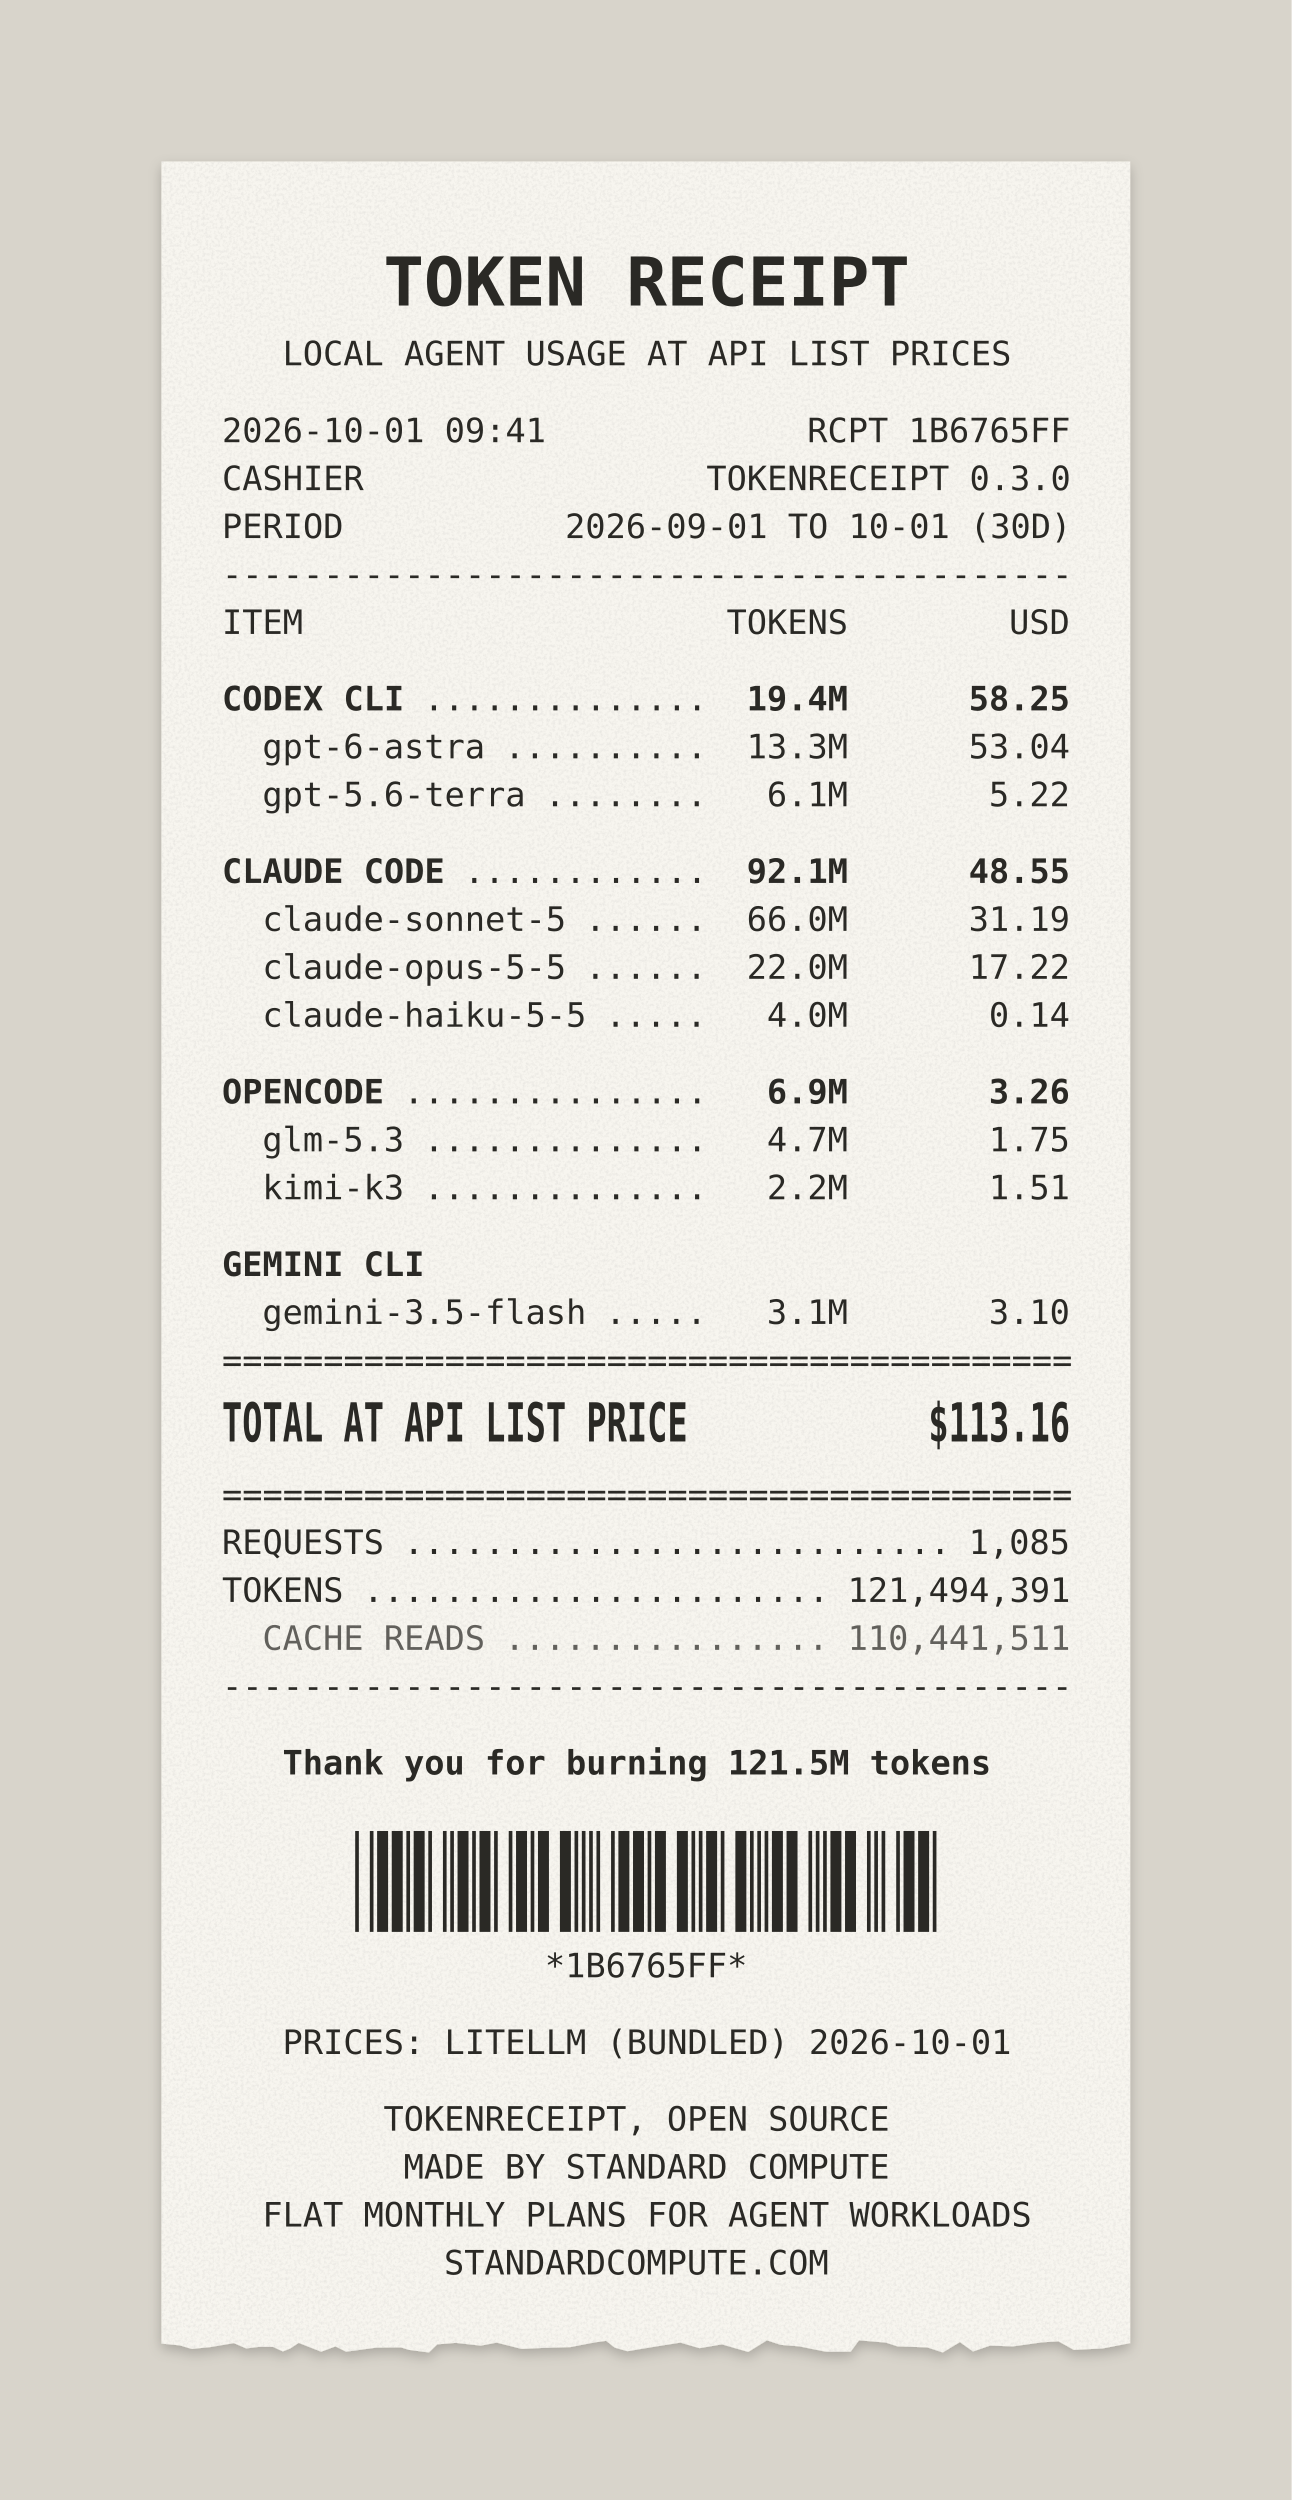
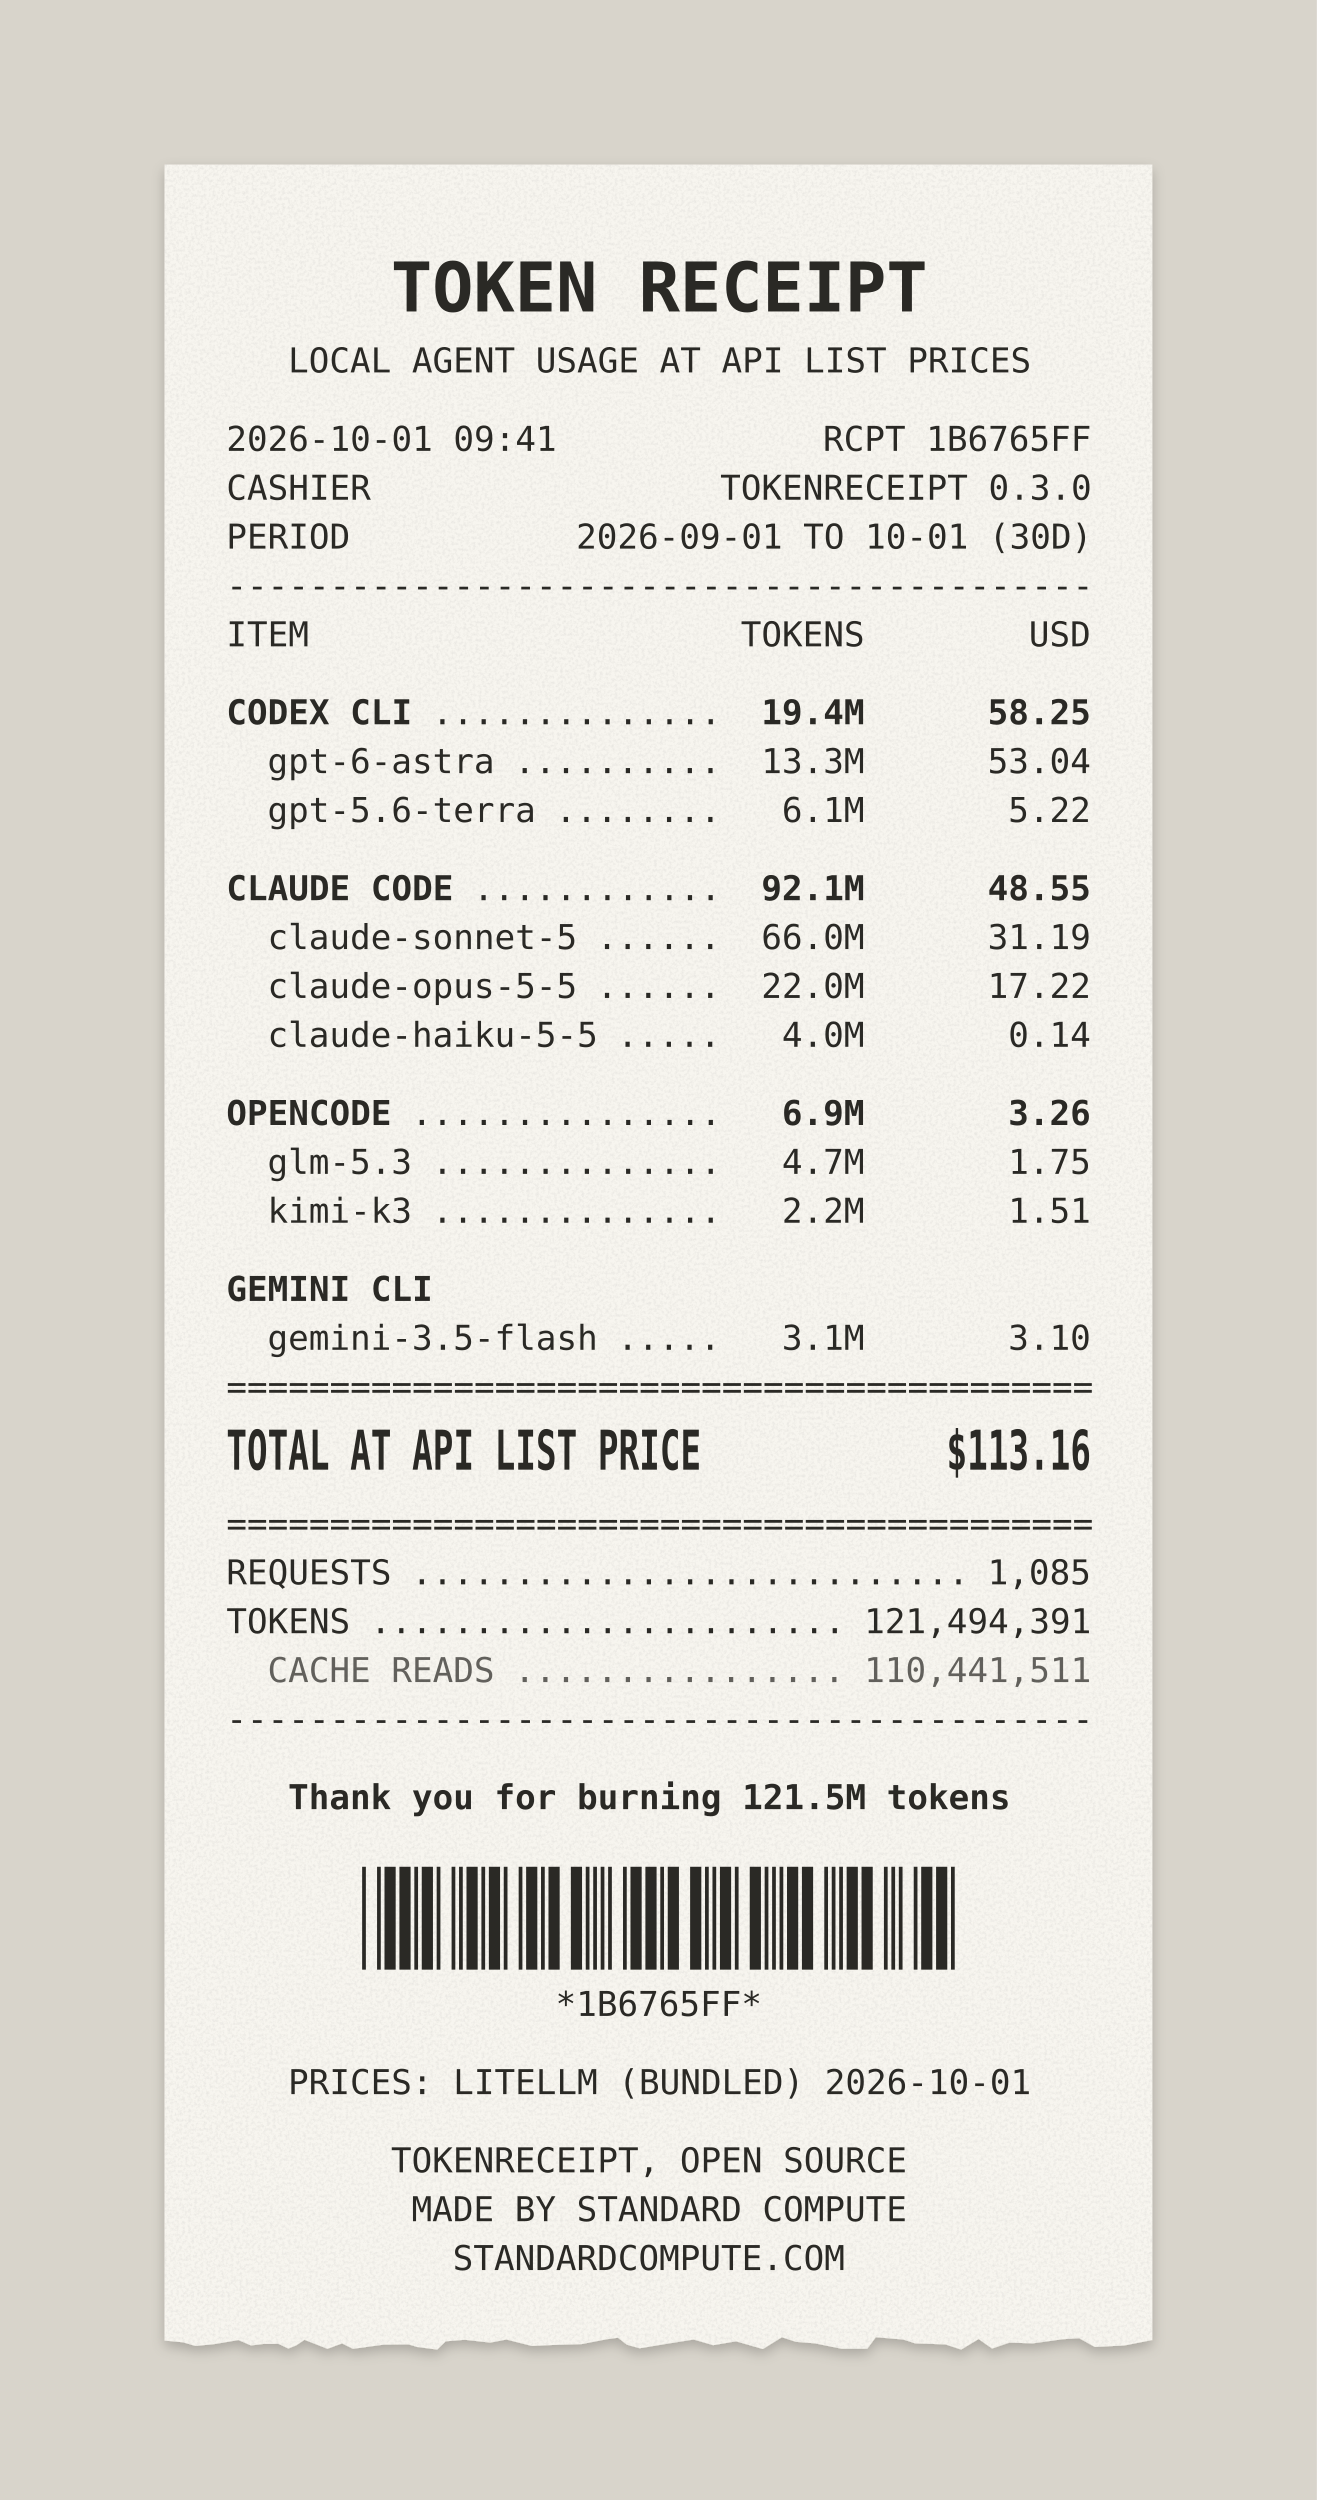
- <svg xmlns="http://www.w3.org/2000/svg" width="512" height="991" viewBox="0 0 512 991" role="img" aria-label="Token receipt">
+ <svg xmlns="http://www.w3.org/2000/svg" width="512" height="972" viewBox="0 0 512 972" role="img" aria-label="Token receipt">
  <defs>
    <filter id="shadow" x="-10%" y="-5%" width="120%" height="110%">
      <feDropShadow dx="0" dy="2" stdDeviation="2.5" flood-color="#000" flood-opacity="0.22" />
    </filter>
    <filter id="grain" x="0" y="0" width="100%" height="100%">
      <feTurbulence type="fractalNoise" baseFrequency="0.85" numOctaves="3" seed="7" stitchTiles="stitch" />
      <feColorMatrix values="0 0 0 0 0  0 0 0 0 0  0 0 0 0 0  0 0 0 0.108 -0.043" />
      <feComposite in2="SourceGraphic" operator="in" />
    </filter>
  </defs>
-   <rect width="512" height="991" fill="#d8d4cb" />
-   <path d="M64 64L448 64L448.0 928.8L437.2 930.9L425.7 931.5L419.6 928.1L413.0 928.5L401.5 930.1L392.5 929.8L385.7 932.1L380.5 928.4L373.7 932.5L367.6 930.5L355.8 930.1L351.2 928.6L340.5 927.7L337.2 932.2L327.3 932.2L316.9 930.1L309.5 929.5L304.0 927.7L296.6 932.3L286.2 929.3L277.3 930.8L269.7 928.6L259.6 930.2L248.7 932.0L243.7 930.6L240.3 927.9L235.8 928.5L226.0 930.4L215.4 930.7L206.8 931.1L196.9 928.6L190.6 929.8L180.7 928.7L173.3 929.3L170.0 932.5L162.2 931.5L158.9 930.5L149.1 930.6L137.2 932.2L133.0 930.1L127.3 932.2L118.4 928.7L115.1 930.9L112.1 932.1L108.3 930.3L102.6 930.3L97.6 930.9L92.7 928.8L83.2 930.4L76.0 931.1L71.3 929.7L64.0 929.0Z" fill="#f7f5ef" filter="url(#shadow)" />
-   <path d="M64 64L448 64L448.0 928.8L437.2 930.9L425.7 931.5L419.6 928.1L413.0 928.5L401.5 930.1L392.5 929.8L385.7 932.1L380.5 928.4L373.7 932.5L367.6 930.5L355.8 930.1L351.2 928.6L340.5 927.7L337.2 932.2L327.3 932.2L316.9 930.1L309.5 929.5L304.0 927.7L296.6 932.3L286.2 929.3L277.3 930.8L269.7 928.6L259.6 930.2L248.7 932.0L243.7 930.6L240.3 927.9L235.8 928.5L226.0 930.4L215.4 930.7L206.8 931.1L196.9 928.6L190.6 929.8L180.7 928.7L173.3 929.3L170.0 932.5L162.2 931.5L158.9 930.5L149.1 930.6L137.2 932.2L133.0 930.1L127.3 932.2L118.4 928.7L115.1 930.9L112.1 932.1L108.3 930.3L102.6 930.3L97.6 930.9L92.7 928.8L83.2 930.4L76.0 931.1L71.3 929.7L64.0 929.0Z" fill="#000" filter="url(#grain)" />
+   <rect width="512" height="972" fill="#d8d4cb" />
+   <path d="M64 64L448 64L448.0 909.8L437.2 911.9L425.7 912.5L419.6 909.1L413.0 909.5L401.5 911.1L392.5 910.8L385.7 913.1L380.5 909.4L373.7 913.5L367.6 911.5L355.8 911.1L351.2 909.6L340.5 908.7L337.2 913.2L327.3 913.2L316.9 911.1L309.5 910.5L304.0 908.7L296.6 913.3L286.2 910.3L277.3 911.8L269.7 909.6L259.6 911.2L248.7 913.0L243.7 911.6L240.3 908.9L235.8 909.5L226.0 911.4L215.4 911.7L206.8 912.1L196.9 909.6L190.6 910.8L180.7 909.7L173.3 910.3L170.0 913.5L162.2 912.5L158.9 911.5L149.1 911.6L137.2 913.2L133.0 911.1L127.3 913.2L118.4 909.7L115.1 911.9L112.1 913.1L108.3 911.3L102.6 911.3L97.6 911.9L92.7 909.8L83.2 911.4L76.0 912.1L71.3 910.7L64.0 910.0Z" fill="#f7f5ef" filter="url(#shadow)" />
+   <path d="M64 64L448 64L448.0 909.8L437.2 911.9L425.7 912.5L419.6 909.1L413.0 909.5L401.5 911.1L392.5 910.8L385.7 913.1L380.5 909.4L373.7 913.5L367.6 911.5L355.8 911.1L351.2 909.6L340.5 908.7L337.2 913.2L327.3 913.2L316.9 911.1L309.5 910.5L304.0 908.7L296.6 913.3L286.2 910.3L277.3 911.8L269.7 909.6L259.6 911.2L248.7 913.0L243.7 911.6L240.3 908.9L235.8 909.5L226.0 911.4L215.4 911.7L206.8 912.1L196.9 909.6L190.6 910.8L180.7 909.7L173.3 910.3L170.0 913.5L162.2 912.5L158.9 911.5L149.1 911.6L137.2 913.2L133.0 911.1L127.3 913.2L118.4 909.7L115.1 911.9L112.1 913.1L108.3 911.3L102.6 911.3L97.6 911.9L92.7 909.8L83.2 911.4L76.0 912.1L71.3 910.7L64.0 910.0Z" fill="#000" filter="url(#grain)" />
  <g font-family="'IBM Plex Mono','JetBrains Mono','SF Mono',SFMono-Regular,Menlo,Consolas,'DejaVu Sans Mono','Liberation Mono',monospace" font-size="13.33" fill="#2a2925" style="font-variant-numeric:tabular-nums">
    <g transform="translate(88 121.1) scale(2 2)">
      <text x="32.00" y="0" textLength="104.00" lengthAdjust="spacing" font-weight="700">TOKEN RECEIPT</text>
    </g>
    <g transform="translate(88 144.8)">
      <text x="24.00" y="0" textLength="288.00" lengthAdjust="spacing">LOCAL AGENT USAGE AT API LIST PRICES</text>
    </g>
    <g transform="translate(88 175.3)">
      <text x="0.00" y="0" textLength="128.00" lengthAdjust="spacing">2026-10-01 09:41</text>
      <text x="232.00" y="0" textLength="104.00" lengthAdjust="spacing">RCPT 1B6765FF</text>
    </g>
    <g transform="translate(88 194.3)">
      <text x="0.00" y="0" textLength="56.00" lengthAdjust="spacing">CASHIER</text>
      <text x="192.00" y="0" textLength="144.00" lengthAdjust="spacing">TOKENRECEIPT 0.3.0</text>
    </g>
    <g transform="translate(88 213.3)">
      <text x="0.00" y="0" textLength="48.00" lengthAdjust="spacing">PERIOD</text>
      <text x="136.00" y="0" textLength="200.00" lengthAdjust="spacing">2026-09-01 TO 10-01 (30D)</text>
    </g>
    <g transform="translate(88 232.3)">
      <text x="0.00" y="0" textLength="336.00" lengthAdjust="spacing">------------------------------------------</text>
    </g>
    <g transform="translate(88 251.3)">
      <text x="0.00" y="0" textLength="32.00" lengthAdjust="spacing">ITEM</text>
      <text x="200.00" y="0" textLength="48.00" lengthAdjust="spacing">TOKENS</text>
      <text x="312.00" y="0" textLength="24.00" lengthAdjust="spacing">USD</text>
    </g>
    <g transform="translate(88 281.6)">
      <text x="0.00" y="0" textLength="72.00" lengthAdjust="spacing" font-weight="700">CODEX CLI</text>
      <text x="80.00" y="0" textLength="112.00" lengthAdjust="spacing">..............</text>
      <text x="208.00" y="0" textLength="40.00" lengthAdjust="spacing" font-weight="700">19.4M</text>
      <text x="296.00" y="0" textLength="40.00" lengthAdjust="spacing" font-weight="700">58.25</text>
    </g>
    <g transform="translate(88 300.6)">
      <text x="16.00" y="0" textLength="88.00" lengthAdjust="spacing">gpt-6-astra</text>
      <text x="112.00" y="0" textLength="80.00" lengthAdjust="spacing">..........</text>
      <text x="208.00" y="0" textLength="40.00" lengthAdjust="spacing">13.3M</text>
      <text x="296.00" y="0" textLength="40.00" lengthAdjust="spacing">53.04</text>
    </g>
    <g transform="translate(88 319.6)">
      <text x="16.00" y="0" textLength="104.00" lengthAdjust="spacing">gpt-5.6-terra</text>
      <text x="128.00" y="0" textLength="64.00" lengthAdjust="spacing">........</text>
      <text x="216.00" y="0" textLength="32.00" lengthAdjust="spacing">6.1M</text>
      <text x="304.00" y="0" textLength="32.00" lengthAdjust="spacing">5.22</text>
    </g>
    <g transform="translate(88 350.0)">
      <text x="0.00" y="0" textLength="88.00" lengthAdjust="spacing" font-weight="700">CLAUDE CODE</text>
      <text x="96.00" y="0" textLength="96.00" lengthAdjust="spacing">............</text>
      <text x="208.00" y="0" textLength="40.00" lengthAdjust="spacing" font-weight="700">92.1M</text>
      <text x="296.00" y="0" textLength="40.00" lengthAdjust="spacing" font-weight="700">48.55</text>
    </g>
    <g transform="translate(88 369.0)">
      <text x="16.00" y="0" textLength="120.00" lengthAdjust="spacing">claude-sonnet-5</text>
      <text x="144.00" y="0" textLength="48.00" lengthAdjust="spacing">......</text>
      <text x="208.00" y="0" textLength="40.00" lengthAdjust="spacing">66.0M</text>
      <text x="296.00" y="0" textLength="40.00" lengthAdjust="spacing">31.19</text>
    </g>
    <g transform="translate(88 388.0)">
      <text x="16.00" y="0" textLength="120.00" lengthAdjust="spacing">claude-opus-5-5</text>
      <text x="144.00" y="0" textLength="48.00" lengthAdjust="spacing">......</text>
      <text x="208.00" y="0" textLength="40.00" lengthAdjust="spacing">22.0M</text>
      <text x="296.00" y="0" textLength="40.00" lengthAdjust="spacing">17.22</text>
    </g>
    <g transform="translate(88 407.0)">
      <text x="16.00" y="0" textLength="128.00" lengthAdjust="spacing">claude-haiku-5-5</text>
      <text x="152.00" y="0" textLength="40.00" lengthAdjust="spacing">.....</text>
      <text x="216.00" y="0" textLength="32.00" lengthAdjust="spacing">4.0M</text>
      <text x="304.00" y="0" textLength="32.00" lengthAdjust="spacing">0.14</text>
    </g>
    <g transform="translate(88 437.4)">
      <text x="0.00" y="0" textLength="64.00" lengthAdjust="spacing" font-weight="700">OPENCODE</text>
      <text x="72.00" y="0" textLength="120.00" lengthAdjust="spacing">...............</text>
      <text x="216.00" y="0" textLength="32.00" lengthAdjust="spacing" font-weight="700">6.9M</text>
      <text x="304.00" y="0" textLength="32.00" lengthAdjust="spacing" font-weight="700">3.26</text>
    </g>
    <g transform="translate(88 456.4)">
      <text x="16.00" y="0" textLength="56.00" lengthAdjust="spacing">glm-5.3</text>
      <text x="80.00" y="0" textLength="112.00" lengthAdjust="spacing">..............</text>
      <text x="216.00" y="0" textLength="32.00" lengthAdjust="spacing">4.7M</text>
      <text x="304.00" y="0" textLength="32.00" lengthAdjust="spacing">1.75</text>
    </g>
    <g transform="translate(88 475.4)">
      <text x="16.00" y="0" textLength="56.00" lengthAdjust="spacing">kimi-k3</text>
      <text x="80.00" y="0" textLength="112.00" lengthAdjust="spacing">..............</text>
      <text x="216.00" y="0" textLength="32.00" lengthAdjust="spacing">2.2M</text>
      <text x="304.00" y="0" textLength="32.00" lengthAdjust="spacing">1.51</text>
    </g>
    <g transform="translate(88 505.8)">
      <text x="0.00" y="0" textLength="80.00" lengthAdjust="spacing" font-weight="700">GEMINI CLI</text>
    </g>
    <g transform="translate(88 524.8)">
      <text x="16.00" y="0" textLength="128.00" lengthAdjust="spacing">gemini-3.5-flash</text>
      <text x="152.00" y="0" textLength="40.00" lengthAdjust="spacing">.....</text>
      <text x="216.00" y="0" textLength="32.00" lengthAdjust="spacing">3.1M</text>
      <text x="304.00" y="0" textLength="32.00" lengthAdjust="spacing">3.10</text>
    </g>
    <g transform="translate(88 543.8)">
      <text x="0.00" y="0" textLength="336.00" lengthAdjust="spacing">==========================================</text>
    </g>
    <g transform="translate(88 571.4) scale(1 1.6)">
      <text x="0.00" y="0" textLength="184.00" lengthAdjust="spacing" font-weight="700">TOTAL AT API LIST PRICE</text>
      <text x="280.00" y="0" textLength="56.00" lengthAdjust="spacing" font-weight="700">$113.16</text>
    </g>
    <g transform="translate(88 597.0)">
      <text x="0.00" y="0" textLength="336.00" lengthAdjust="spacing">==========================================</text>
    </g>
    <g transform="translate(88 616.0)">
      <text x="0.00" y="0" textLength="64.00" lengthAdjust="spacing">REQUESTS</text>
      <text x="72.00" y="0" textLength="216.00" lengthAdjust="spacing">...........................</text>
      <text x="296.00" y="0" textLength="40.00" lengthAdjust="spacing">1,085</text>
    </g>
    <g transform="translate(88 635.0)">
      <text x="0.00" y="0" textLength="48.00" lengthAdjust="spacing">TOKENS</text>
      <text x="56.00" y="0" textLength="184.00" lengthAdjust="spacing">.......................</text>
      <text x="248.00" y="0" textLength="88.00" lengthAdjust="spacing">121,494,391</text>
    </g>
    <g transform="translate(88 654.0)">
      <text x="16.00" y="0" textLength="88.00" lengthAdjust="spacing" fill-opacity="0.72">CACHE READS</text>
      <text x="112.00" y="0" textLength="128.00" lengthAdjust="spacing" fill-opacity="0.72">................</text>
      <text x="248.00" y="0" textLength="88.00" lengthAdjust="spacing" fill-opacity="0.72">110,441,511</text>
    </g>
    <g transform="translate(88 673.0)">
      <text x="0.00" y="0" textLength="336.00" lengthAdjust="spacing">------------------------------------------</text>
    </g>
    <g transform="translate(88 703.4)">
      <text x="24.00" y="0" textLength="280.00" lengthAdjust="spacing" font-weight="700">Thank you for burning 121.5M tokens</text>
    </g>
    <g fill="#2a2925">
      <rect x="140.80" y="725.8" width="1.45" height="40" />
      <rect x="146.60" y="725.8" width="1.45" height="40" />
      <rect x="149.49" y="725.8" width="4.35" height="40" />
      <rect x="155.29" y="725.8" width="4.35" height="40" />
      <rect x="161.09" y="725.8" width="1.45" height="40" />
      <rect x="163.98" y="725.8" width="4.35" height="40" />
      <rect x="169.78" y="725.8" width="1.45" height="40" />
      <rect x="175.58" y="725.8" width="1.45" height="40" />
      <rect x="178.48" y="725.8" width="1.45" height="40" />
      <rect x="181.37" y="725.8" width="4.35" height="40" />
      <rect x="187.17" y="725.8" width="1.45" height="40" />
      <rect x="190.07" y="725.8" width="4.35" height="40" />
      <rect x="195.86" y="725.8" width="1.45" height="40" />
      <rect x="201.66" y="725.8" width="1.45" height="40" />
      <rect x="204.56" y="725.8" width="4.35" height="40" />
      <rect x="210.35" y="725.8" width="1.45" height="40" />
      <rect x="213.25" y="725.8" width="4.35" height="40" />
      <rect x="221.95" y="725.8" width="4.35" height="40" />
      <rect x="227.74" y="725.8" width="1.45" height="40" />
      <rect x="230.64" y="725.8" width="1.45" height="40" />
      <rect x="233.54" y="725.8" width="1.45" height="40" />
      <rect x="236.44" y="725.8" width="1.45" height="40" />
      <rect x="242.23" y="725.8" width="1.45" height="40" />
      <rect x="245.13" y="725.8" width="4.35" height="40" />
      <rect x="250.93" y="725.8" width="4.35" height="40" />
      <rect x="256.72" y="725.8" width="1.45" height="40" />
      <rect x="259.62" y="725.8" width="4.35" height="40" />
      <rect x="268.32" y="725.8" width="4.35" height="40" />
      <rect x="274.11" y="725.8" width="1.45" height="40" />
      <rect x="277.01" y="725.8" width="1.45" height="40" />
      <rect x="279.91" y="725.8" width="4.35" height="40" />
      <rect x="285.71" y="725.8" width="1.45" height="40" />
      <rect x="291.50" y="725.8" width="4.35" height="40" />
      <rect x="297.30" y="725.8" width="1.45" height="40" />
      <rect x="300.20" y="725.8" width="1.45" height="40" />
      <rect x="303.09" y="725.8" width="1.45" height="40" />
      <rect x="305.99" y="725.8" width="4.35" height="40" />
      <rect x="311.79" y="725.8" width="4.35" height="40" />
      <rect x="320.48" y="725.8" width="1.45" height="40" />
      <rect x="323.38" y="725.8" width="1.45" height="40" />
      <rect x="326.28" y="725.8" width="1.45" height="40" />
      <rect x="329.18" y="725.8" width="4.35" height="40" />
      <rect x="334.97" y="725.8" width="4.35" height="40" />
      <rect x="343.67" y="725.8" width="1.45" height="40" />
      <rect x="346.57" y="725.8" width="1.45" height="40" />
      <rect x="349.46" y="725.8" width="1.45" height="40" />
      <rect x="355.26" y="725.8" width="1.45" height="40" />
      <rect x="358.16" y="725.8" width="4.35" height="40" />
      <rect x="363.95" y="725.8" width="4.35" height="40" />
      <rect x="369.75" y="725.8" width="1.45" height="40" />
    </g>
    <g transform="translate(88 783.8)">
      <text x="128.00" y="0" textLength="80.00" lengthAdjust="spacing">*1B6765FF*</text>
    </g>
    <g transform="translate(88 814.2)">
      <text x="24.00" y="0" textLength="288.00" lengthAdjust="spacing">PRICES: LITELLM (BUNDLED) 2026-10-01</text>
    </g>
    <g transform="translate(88 844.6)">
      <text x="64.00" y="0" textLength="200.00" lengthAdjust="spacing">TOKENRECEIPT, OPEN SOURCE</text>
    </g>
    <g transform="translate(88 863.6)">
      <text x="72.00" y="0" textLength="192.00" lengthAdjust="spacing">MADE BY STANDARD COMPUTE</text>
    </g>
    <g transform="translate(88 882.6)">
-       <text x="16.00" y="0" textLength="304.00" lengthAdjust="spacing">FLAT MONTHLY PLANS FOR AGENT WORKLOADS</text>
-     </g>
-     <g transform="translate(88 901.6)">
      <text x="88.00" y="0" textLength="152.00" lengthAdjust="spacing">STANDARDCOMPUTE.COM</text>
    </g>
  </g>
</svg>
